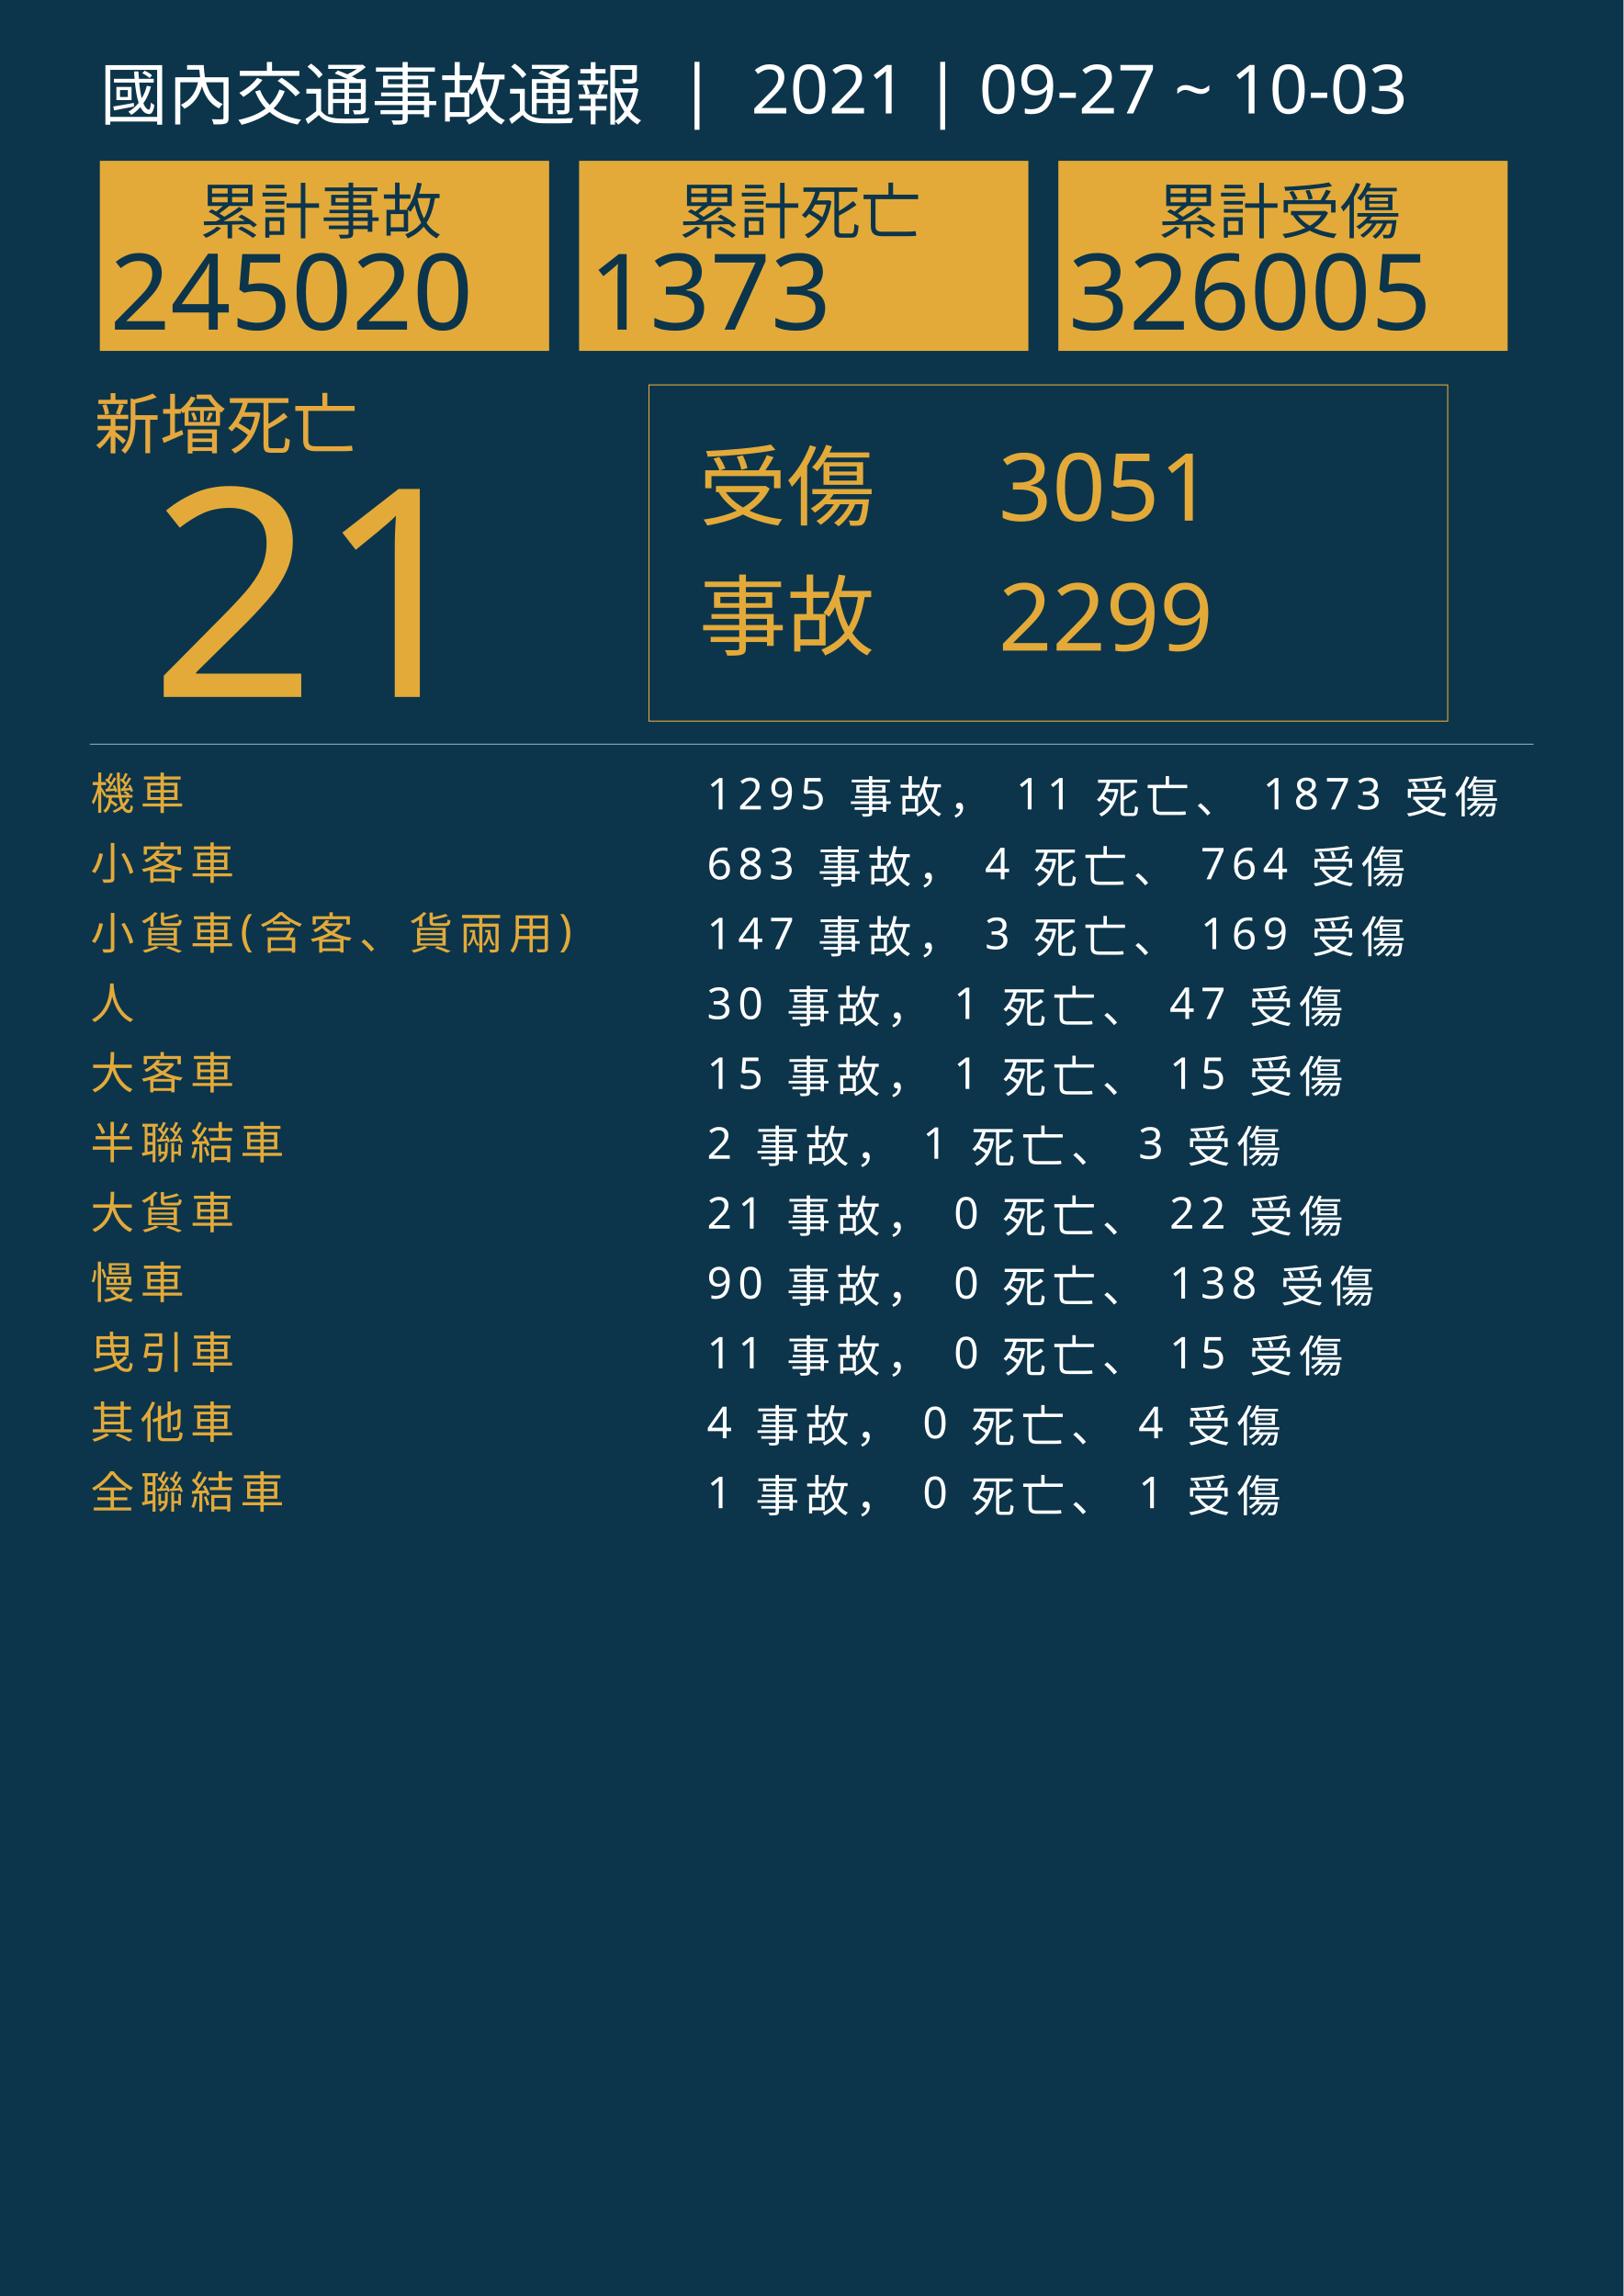
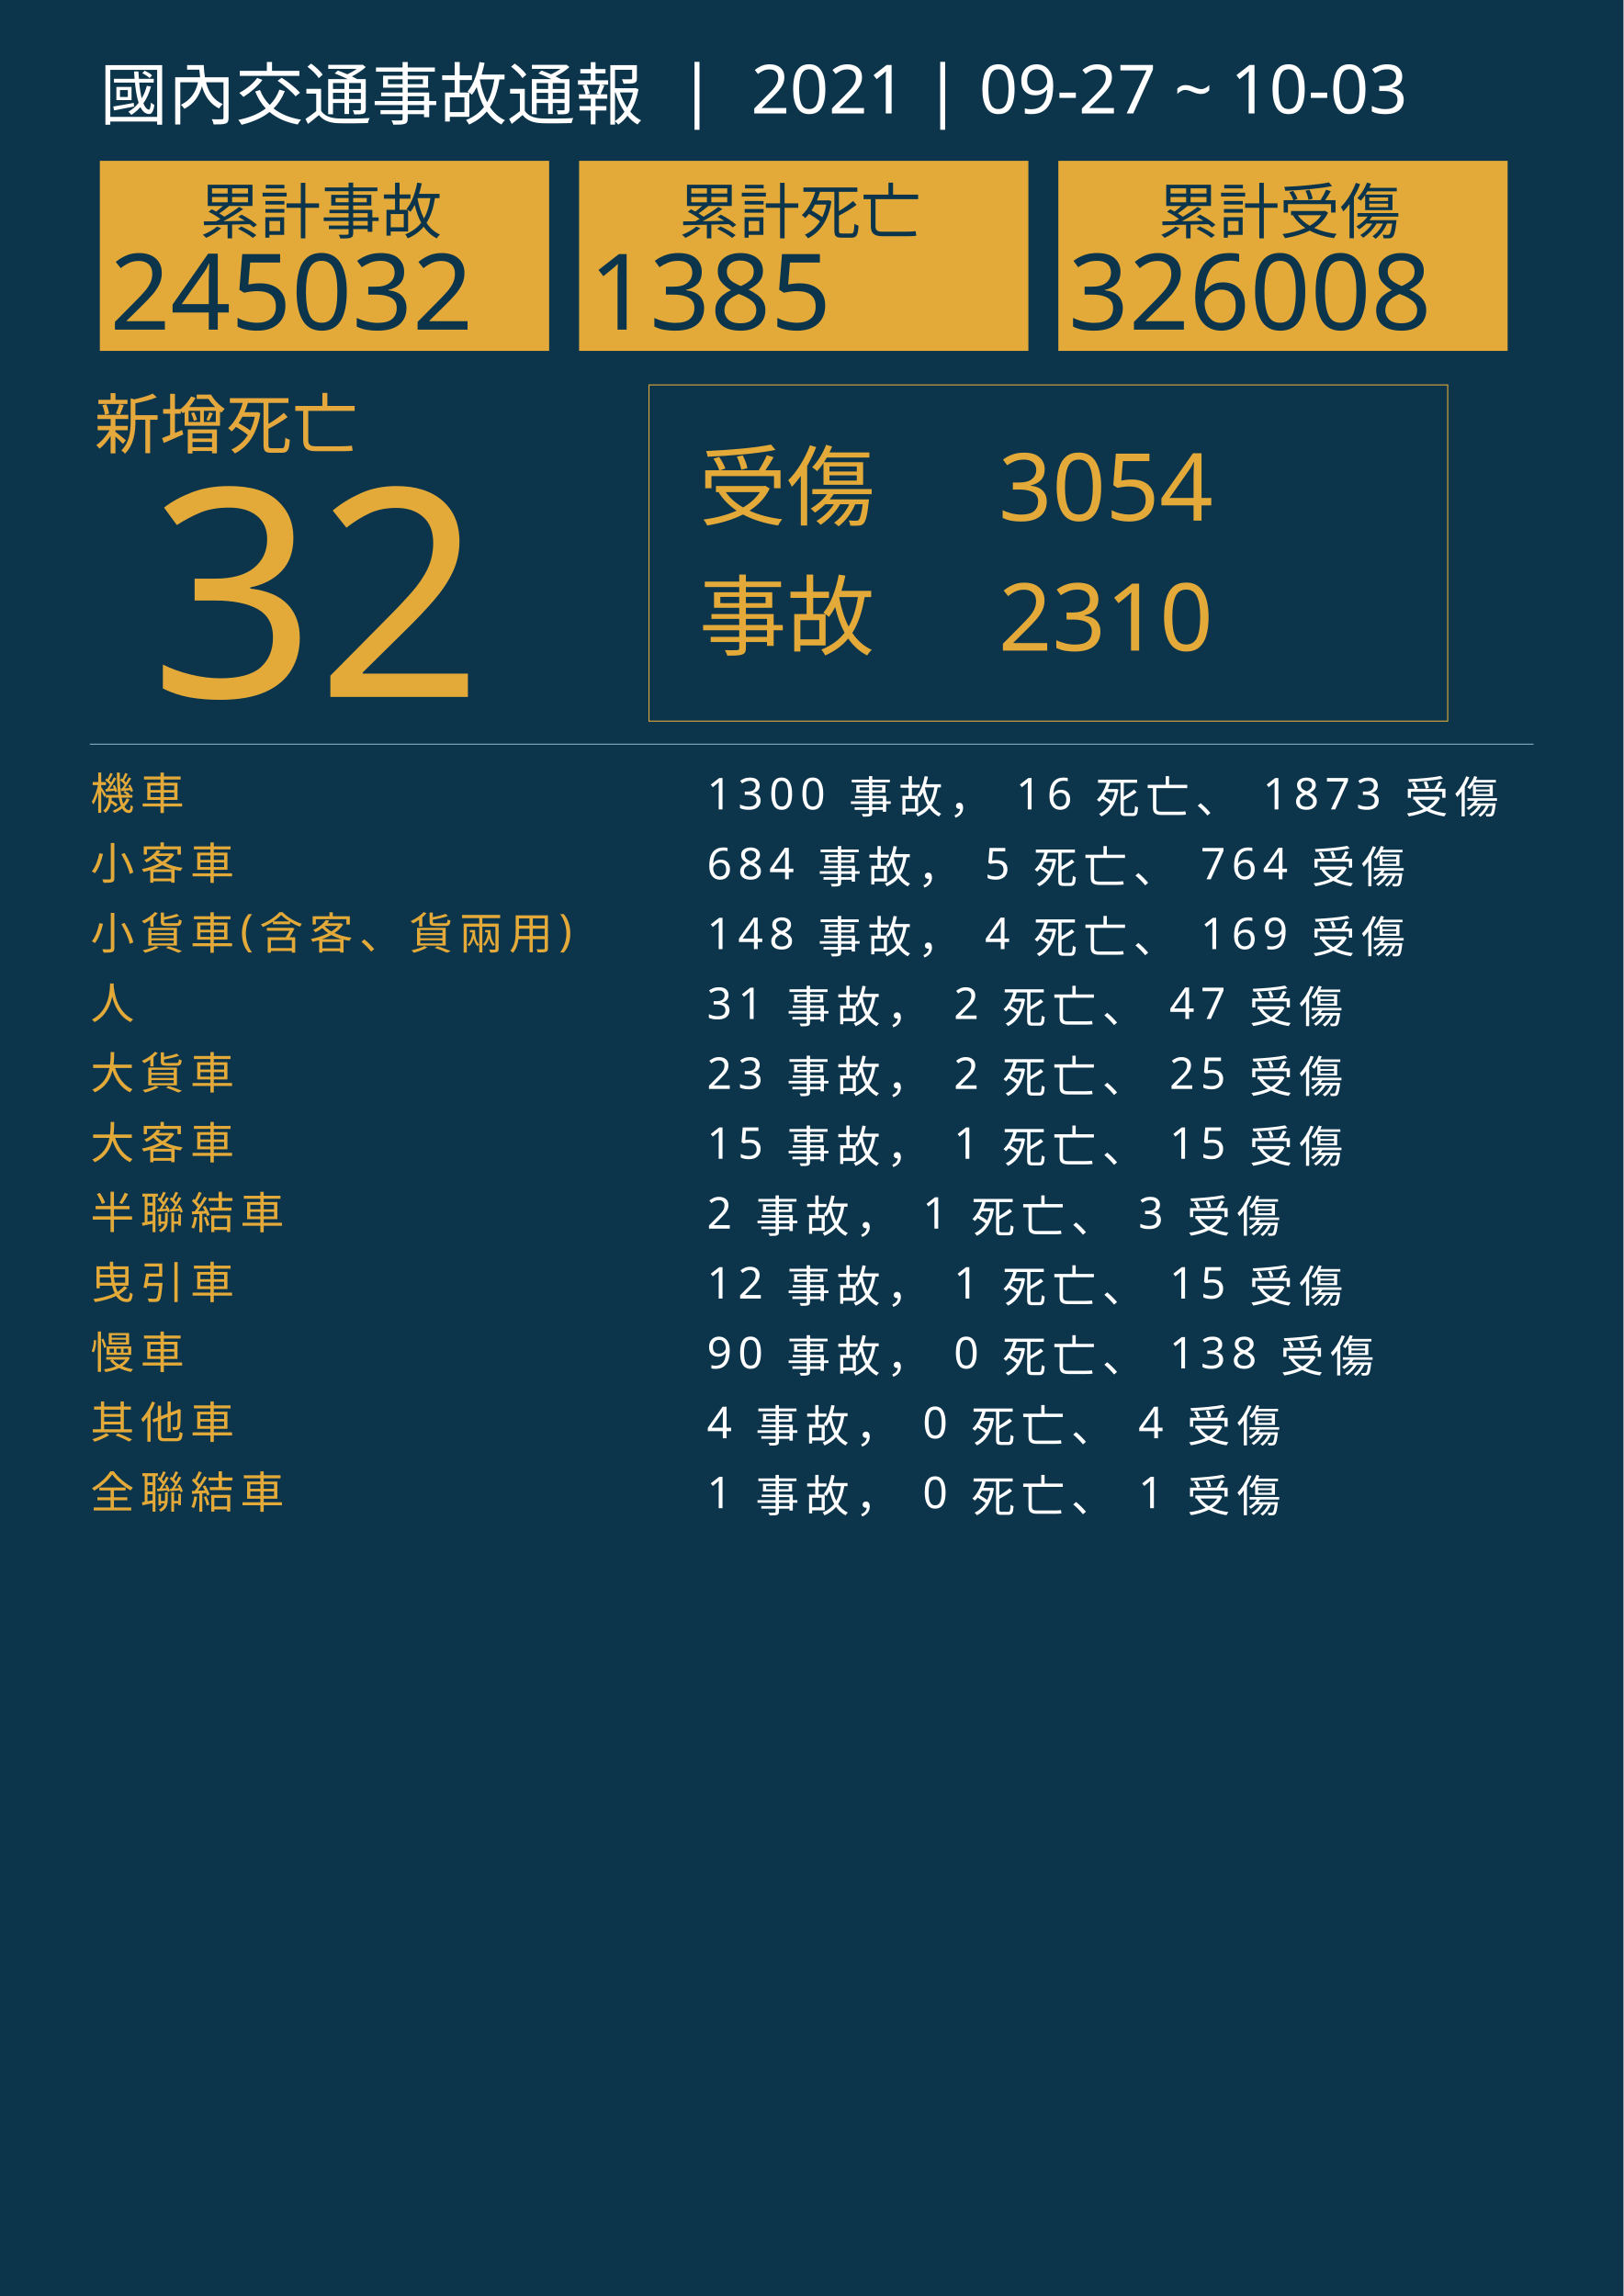
<svg xmlns="http://www.w3.org/2000/svg" version="1.1" id="圖層_1" x="0px" y="0px" viewBox="0 0 1626 2300" style="enable-background:new 0 0 1626 2300;" xml:space="preserve">
  <style type="text/css">
	.st0{fill:#0C354B;}
	.st1{fill:#E5A83D;}
	.st2{font-family:'NotoSansCJKtc-Bold-B5pc-H';}
	.st3{font-size:66px;}
	.st4{fill:#E3AA39;}
	.st5{font-family:'Arial-BoldMT';}
	.st6{font-size:291.776px;}
	.st7{fill:none;stroke:#E3AA39;stroke-miterlimit:10;}
	.st8{font-family:'NotoSansCJKtc-Light-B5pc-H';}
	.st9{font-size:88px;}
	.st10{font-family:'NotoSansCJKtc-Medium-B5pc-H';}
	.st11{font-size:94px;}
	.st12{fill:none;stroke:#8AAFC1;stroke-miterlimit:10;}
	.st13{font-size:60.649px;}
	.st14{font-size:106px;}
	.st15{fill:none;}
	.st16{font-size:44px;}
	.st17{letter-spacing:6;}
	.st18{fill:#FFFFFF;}
	.st19{letter-spacing:1;}
	.st20{font-size:68px;}
</style>
  <rect class="st0" width="1626" height="2300" />
  <text transform="matrix(1 0 0 1 94.5001 449.017)" class="st1 st2 st3">新增死亡</text>
  <g>
-     <text transform="matrix(1 0 0 1 150 698.1412)" class="st4 st5 st6">21</text>
+     <text transform="matrix(1 0 0 1 150 698.1412)" class="st4 st5 st6">32</text>
  </g>
  <g>
    <rect x="650" y="385.6" class="st7" width="800" height="336.8" />
    <g>
      <text transform="matrix(1 0 0 1 700 519.593)" class="st4 st8 st9">受傷</text>
-       <text transform="matrix(1 0 0 1 1000 521.5084)" class="st4 st10 st11">3051</text>
-       <text transform="matrix(1 0 0 1 1000 651.7274)" class="st4 st10 st11">2299</text>
+       <text transform="matrix(1 0 0 1 1000 521.5084)" class="st4 st10 st11">3054</text>
+       <text transform="matrix(1 0 0 1 1000 651.7274)" class="st4 st10 st11">2310</text>
      <text transform="matrix(1 0 0 1 700 649.4965)" class="st4 st8 st9">事故</text>
    </g>
  </g>
  <line class="st12" x1="90" y1="745.5" x2="1536" y2="745.5" />
  <g>
    <g>
      <rect x="100" y="161.1" class="st4" width="450" height="190.4" />
      <g>
        <text transform="matrix(1 0 0 1 200 233.9079)" class="st0 st10 st13">累計事故</text>
        <g>
-           <text transform="matrix(1 0 0 1 110 330.2121)" class="st0 st5 st14">245020</text>
+           <text transform="matrix(1 0 0 1 110 330.2121)" class="st0 st5 st14">245032</text>
        </g>
      </g>
    </g>
    <g>
      <rect x="580" y="161.1" class="st4" width="450" height="190.4" />
      <g>
        <text transform="matrix(1 0 0 1 680 233.908)" class="st0 st10 st13">累計死亡</text>
        <g>
-           <text transform="matrix(1 0 0 1 590 330.2122)" class="st0 st5 st14">1373</text>
+           <text transform="matrix(1 0 0 1 590 330.2122)" class="st0 st5 st14">1385</text>
        </g>
      </g>
    </g>
    <g>
      <rect x="1060" y="161.1" class="st4" width="450" height="190.4" />
      <g>
        <text transform="matrix(1 0 0 1 1160 233.908)" class="st0 st10 st13">累計受傷</text>
        <g>
-           <text transform="matrix(1 0 0 1 1070 330.2122)" class="st0 st5 st14">326005</text>
+           <text transform="matrix(1 0 0 1 1070 330.2122)" class="st0 st5 st14">326008</text>
        </g>
      </g>
    </g>
  </g>
  <rect x="90.6" y="772.1" class="st15" width="1141.8" height="314.8" />
  <text transform="matrix(1 0 0 1 90.5591 810.7965)">
    <tspan x="0" y="0" class="st4 st10 st16 st17">機車</tspan>
-     <tspan x="600" y="0" class="st18 st10 st16 st17"> 1295 事故， 11 死亡、 1873 受傷</tspan>
+     <tspan x="600" y="0" class="st18 st10 st16 st17"> 1300 事故， 16 死亡、 1873 受傷</tspan>
    <tspan x="0" y="70" class="st4 st10 st16 st17">小客車</tspan>
-     <tspan x="600" y="70" class="st18 st10 st16 st17"> 683 事故， 4 死亡、 764 受傷</tspan>
+     <tspan x="600" y="70" class="st18 st10 st16 st17"> 684 事故， 5 死亡、 764 受傷</tspan>
    <tspan x="0" y="140" class="st4 st10 st16 st17">小貨車(含客、貨兩用)</tspan>
-     <tspan x="600" y="140" class="st18 st10 st16 st17"> 147 事故， 3 死亡、 169 受傷</tspan>
+     <tspan x="600" y="140" class="st18 st10 st16 st17"> 148 事故， 4 死亡、 169 受傷</tspan>
    <tspan x="0" y="210" class="st4 st10 st16 st17">人</tspan>
-     <tspan x="600" y="210" class="st18 st10 st16 st17"> 30 事故， 1 死亡、 47 受傷</tspan>
-     <tspan x="0" y="280" class="st4 st10 st16 st17">大客車</tspan>
-     <tspan x="600" y="280" class="st18 st10 st16 st17"> 15 事故， 1 死亡、 15 受傷</tspan>
-     <tspan x="0" y="350" class="st4 st10 st16 st17">半聯結車</tspan>
-     <tspan x="600" y="350" class="st18 st10 st16 st17"> 2 事故， 1 死亡、 3 受傷</tspan>
-     <tspan x="0" y="420" class="st4 st10 st16 st17">大貨車</tspan>
-     <tspan x="600" y="420" class="st18 st10 st16 st17"> 21 事故， 0 死亡、 22 受傷</tspan>
-     <tspan x="0" y="490" class="st4 st10 st16 st17">慢車</tspan>
-     <tspan x="600" y="490" class="st18 st10 st16 st17"> 90 事故， 0 死亡、 138 受傷</tspan>
-     <tspan x="0" y="560" class="st4 st10 st16 st17">曳引車</tspan>
-     <tspan x="600" y="560" class="st18 st10 st16 st17"> 11 事故， 0 死亡、 15 受傷</tspan>
+     <tspan x="600" y="210" class="st18 st10 st16 st17"> 31 事故， 2 死亡、 47 受傷</tspan>
+     <tspan x="0" y="280" class="st4 st10 st16 st17">大貨車</tspan>
+     <tspan x="600" y="280" class="st18 st10 st16 st17"> 23 事故， 2 死亡、 25 受傷</tspan>
+     <tspan x="0" y="350" class="st4 st10 st16 st17">大客車</tspan>
+     <tspan x="600" y="350" class="st18 st10 st16 st17"> 15 事故， 1 死亡、 15 受傷</tspan>
+     <tspan x="0" y="420" class="st4 st10 st16 st17">半聯結車</tspan>
+     <tspan x="600" y="420" class="st18 st10 st16 st17"> 2 事故， 1 死亡、 3 受傷</tspan>
+     <tspan x="0" y="490" class="st4 st10 st16 st17">曳引車</tspan>
+     <tspan x="600" y="490" class="st18 st10 st16 st17"> 12 事故， 1 死亡、 15 受傷</tspan>
+     <tspan x="0" y="560" class="st4 st10 st16 st17">慢車</tspan>
+     <tspan x="600" y="560" class="st18 st10 st16 st17"> 90 事故， 0 死亡、 138 受傷</tspan>
    <tspan x="0" y="630" class="st4 st10 st16 st17">其他車</tspan>
    <tspan x="600" y="630" class="st18 st10 st16 st17"> 4 事故， 0 死亡、 4 受傷</tspan>
    <tspan x="0" y="700" class="st4 st10 st16 st17">全聯結車</tspan>
    <tspan x="600" y="700" class="st18 st10 st16 st17"> 1 事故， 0 死亡、 1 受傷</tspan>
  </text>
  <text transform="matrix(1 0 0 1 100 119.2712)" class="st18 st8 st20">國內交通事故通報  |  2021 | 09-27 ~ 10-03</text>
</svg>
